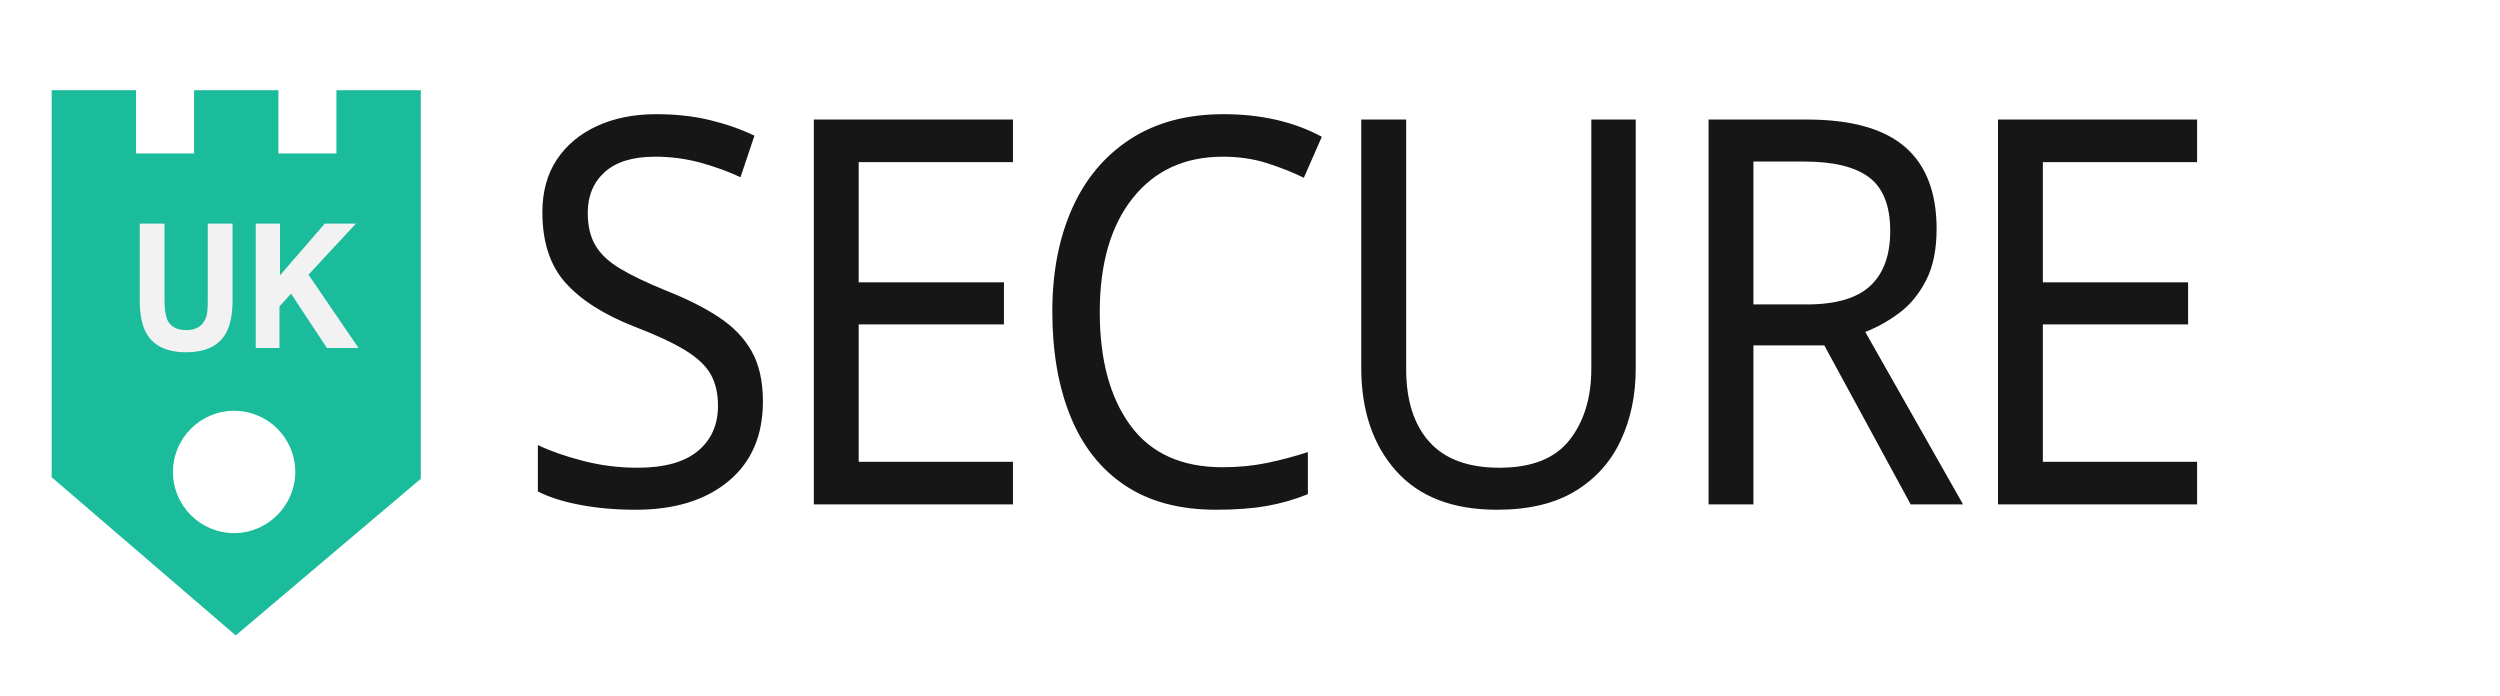
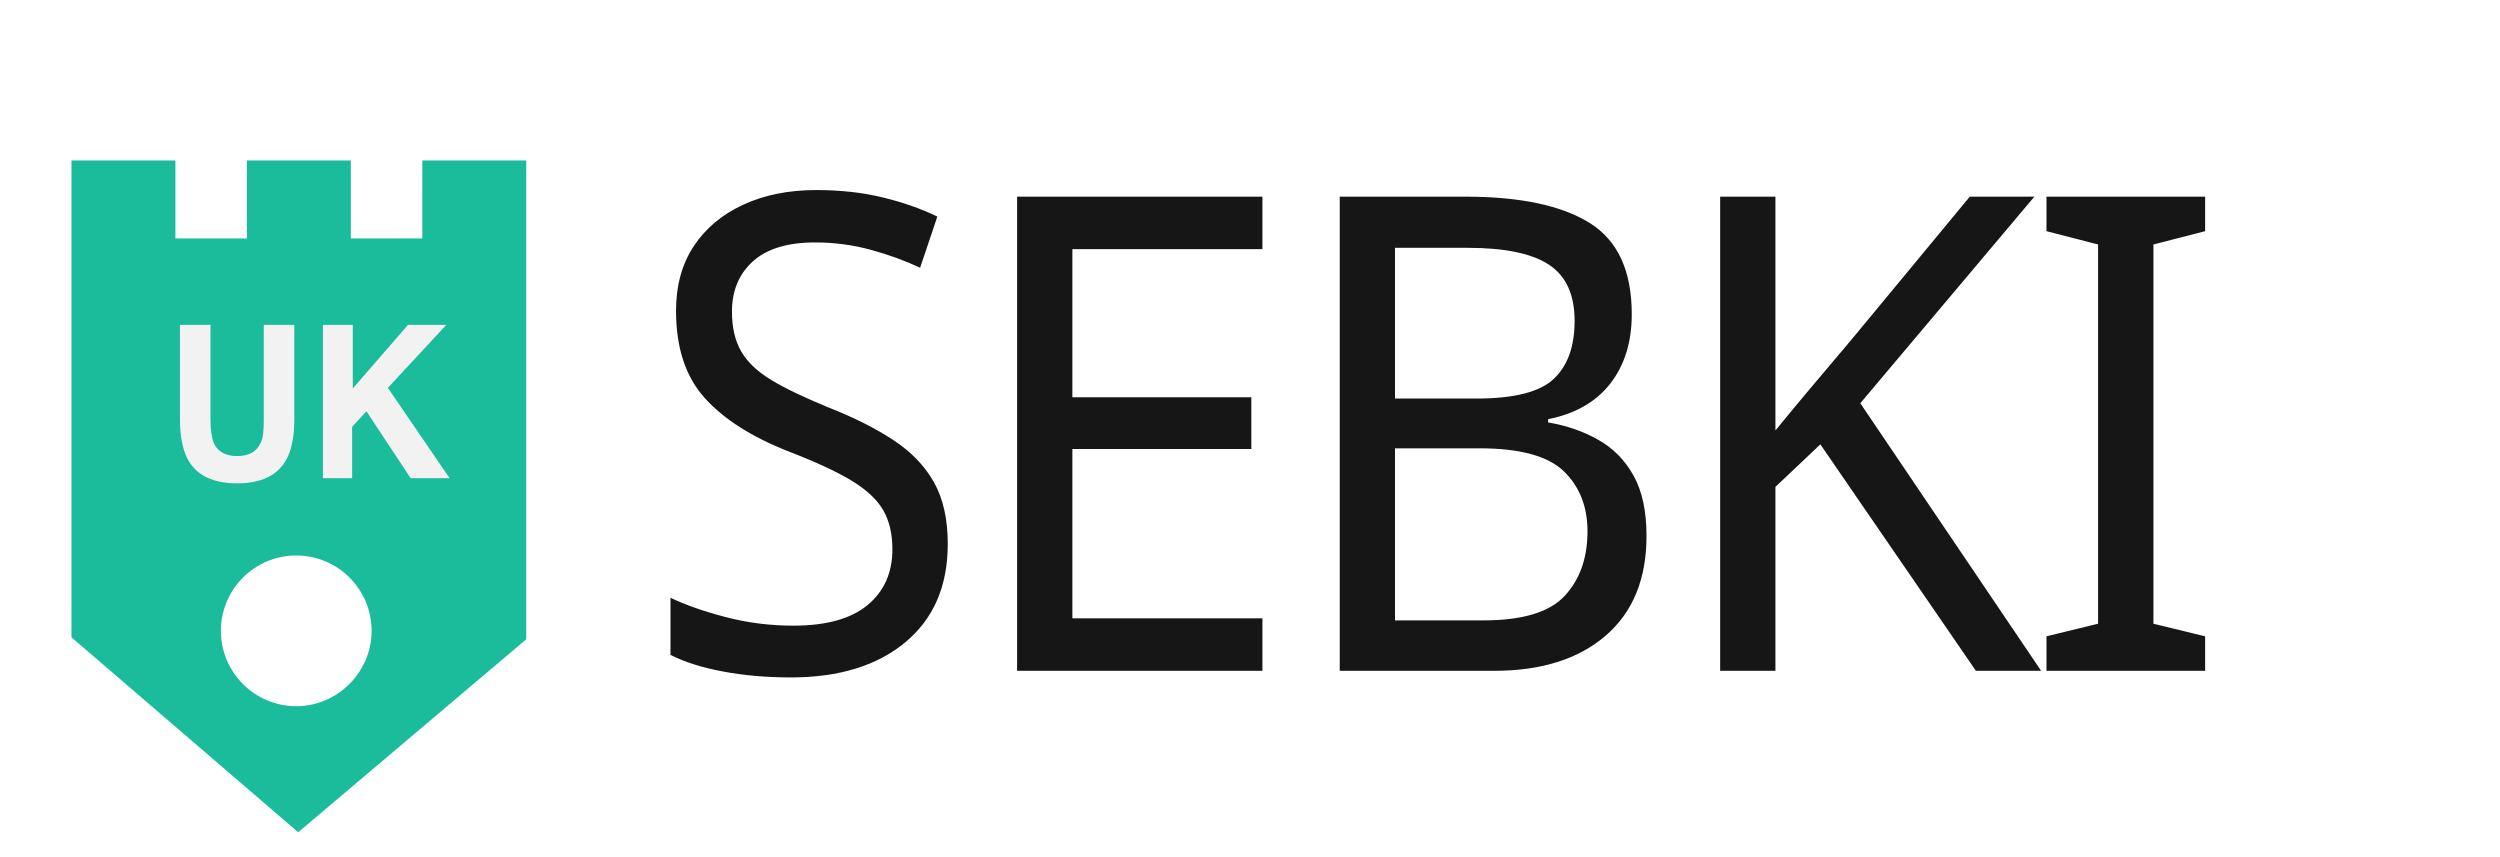
- <svg xmlns="http://www.w3.org/2000/svg" version="1.1" id="Layer_1" x="0px" y="0px" viewBox="-402 335.2 474.1 131.8" style="enable-background:new -402 335.2 474.1 131.8;" xml:space="preserve">
+ <svg xmlns="http://www.w3.org/2000/svg" version="1.1" id="Layer_1" x="0px" y="0px" viewBox="-429 435.2 384.8 131.8" style="enable-background:new -429 435.2 384.8 131.8;" xml:space="preserve">
  <style type="text/css">
	.st0{fill:#1ABC9C;}
	.st1{fill:#161616;}
	.st2{font-family:'Helvetica-Bold';}
	.st3{font-size:102.217px;}
- 	.st4{letter-spacing:-4.3;}
+ 	.st4{letter-spacing:-3.2;}
	.st5{fill:#F2F2F2;}
</style>
-   <path id="XMLID_3_" class="st0" d="M-376.2,364.3h11v-12h16v12h11v-12h16V426l-35.1,29.7l-34.9-30v-73.4h16V364.3z M-357.6,413.1  c-6.4,0-11.6,5.2-11.6,11.6s5.2,11.6,11.6,11.6s11.6-5.3,11.6-11.6C-346,418.3-351.2,413.1-357.6,413.1z" />
-   <text id="XMLID_4_" transform="matrix(0.9259 0 0 1 -304.8311 430.8533)" class="st1 st2 st3 st4">SECURE</text>
+   <path id="XMLID_3_" class="st0" d="M-402,471.9h11v-12h16v12h11v-12h16v73.7l-35.1,29.7l-34.9-30v-73.4h16V471.9z M-383.4,520.7  c-6.4,0-11.6,5.2-11.6,11.6c0,6.4,5.2,11.6,11.6,11.6s11.6-5.3,11.6-11.6C-371.8,525.9-377,520.7-383.4,520.7z" />
+   <text id="XMLID_4_" transform="matrix(0.9259 0 0 1 -330.631 538.4536)" class="st1 st2 st3 st4">SEBKI</text>
  <g id="XMLID_6_">
-     <path id="XMLID_8_" class="st5" d="M-375.5,377.6h4.7v14.6c0,1.6,0.2,2.8,0.5,3.6c0.6,1.3,1.8,2,3.6,2c1.8,0,3-0.7,3.6-2   c0.4-0.7,0.5-1.9,0.5-3.6v-14.6h4.7v14.6c0,2.5-0.4,4.5-1.1,5.9c-1.3,2.6-3.9,3.9-7.7,3.9c-3.8,0-6.4-1.3-7.7-3.9   c-0.7-1.4-1.1-3.4-1.1-5.9C-375.5,392.2-375.5,377.6-375.5,377.6z" />
-     <path id="XMLID_10_" class="st5" d="M-353.4,377.6h4.5v9.8l8.5-9.8h5.9l-9,9.7l9.5,13.9h-6l-6.8-10.3l-2.2,2.4v7.9h-4.5v-23.6   H-353.4z" />
+     <path id="XMLID_8_" class="st5" d="M-401.3,485.2h4.7v14.6c0,1.6,0.2,2.8,0.5,3.6c0.6,1.3,1.8,2,3.6,2c1.8,0,3-0.7,3.6-2   c0.4-0.7,0.5-1.9,0.5-3.6v-14.6h4.7v14.6c0,2.5-0.4,4.5-1.1,5.9c-1.3,2.6-3.9,3.9-7.7,3.9c-3.8,0-6.4-1.3-7.7-3.9   c-0.7-1.4-1.1-3.4-1.1-5.9V485.2z" />
+     <path id="XMLID_10_" class="st5" d="M-379.2,485.2h4.5v9.8l8.5-9.8h5.9l-9,9.7l9.5,13.9h-6l-6.8-10.3l-2.2,2.4v7.9h-4.5v-23.6   H-379.2z" />
  </g>
</svg>
